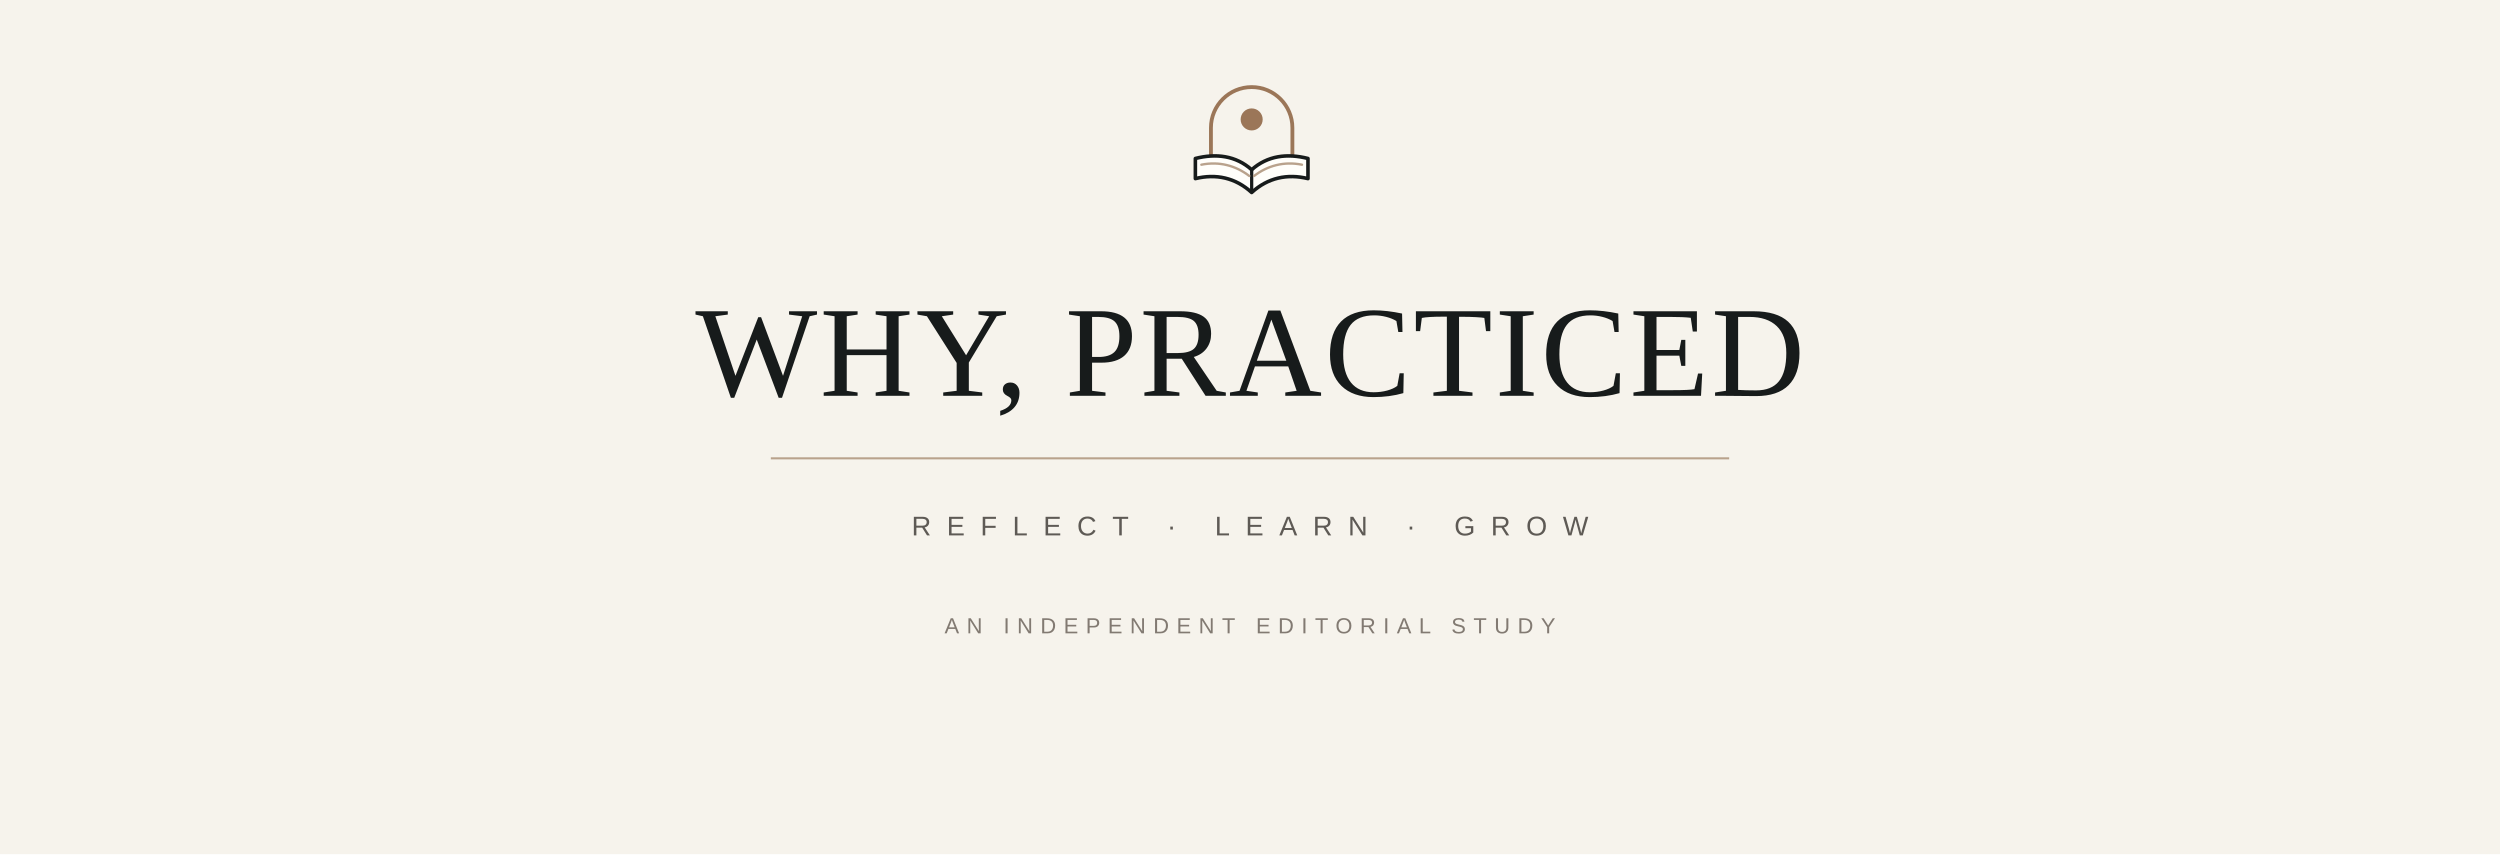
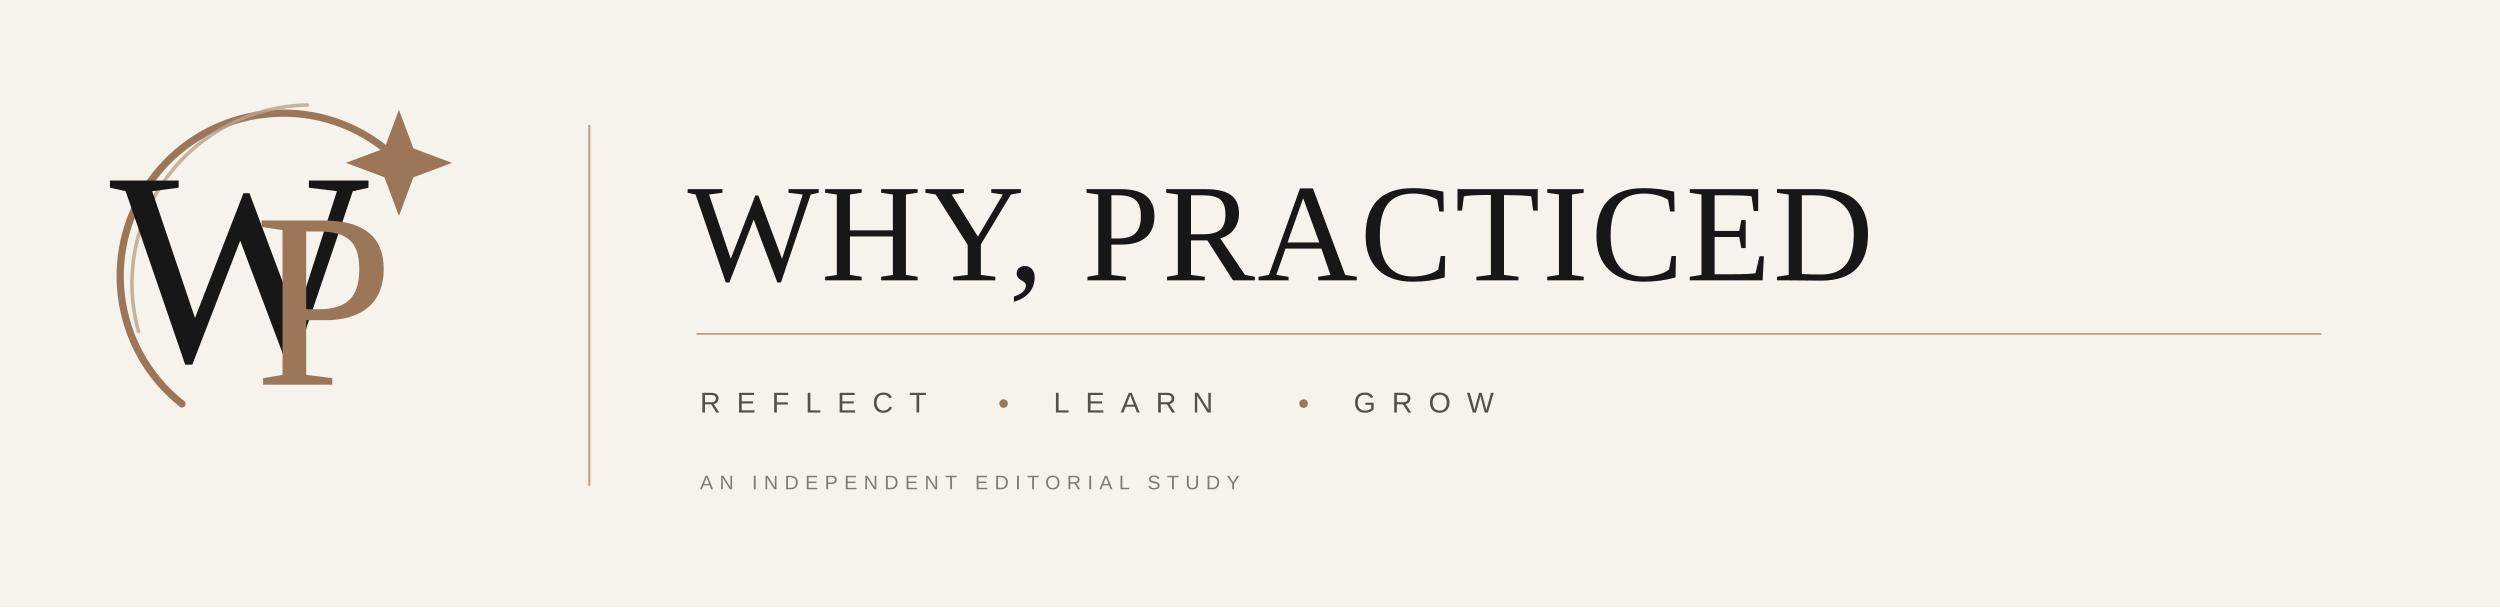
- <svg xmlns="http://www.w3.org/2000/svg" width="1200" height="410" viewBox="0 0 1200 410" role="img" aria-labelledby="title desc">
-   <rect width="1200" height="410" fill="#F6F3EC" />
-   <g transform="translate(564 28) scale(1.15)">
-     <path d="M15 43V29A17 17 0 0 1 49 29V43" fill="none" stroke="#9B7658" stroke-width="1.6" stroke-linecap="round" />
-     <circle cx="32" cy="25.5" r="4.6" fill="#9B7658" />
-     <path d="M32 46.5C25.4 40.6 17.2 39.6 8.5 41.8V50.2C17.1 48.1 25.2 49.8 32 56C38.8 49.8 46.9 48.1 55.5 50.2V41.8C46.8 39.6 38.6 40.6 32 46.5Z" fill="#FFFEFA" stroke="#171B1B" stroke-width="1.5" stroke-linejoin="round" />
-     <path d="M32 46.5V55.5" fill="none" stroke="#171B1B" stroke-width="1.35" stroke-linecap="round" />
-     <path d="M11 44.4C18.5 42.9 25.4 44.8 31 49.1M53 44.4C45.5 42.9 38.6 44.8 33 49.1" fill="none" stroke="#B9A28C" stroke-width="1" stroke-linecap="round" />
+ <svg xmlns="http://www.w3.org/2000/svg" width="1400" height="340" viewBox="0 0 1400 340" role="img" aria-labelledby="title desc">
+   <rect width="1400" height="340" fill="#F6F3EC" />
+   <g transform="translate(56 48) scale(2.7)">
+     <path d="M17 66A31 31 0 1 1 59 13" fill="none" stroke="#9B7658" stroke-width="1.5" stroke-linecap="round" />
+     <path d="M8 51A37 37 0 0 1 43 4" fill="none" stroke="#B9A28C" stroke-width=".75" stroke-linecap="round" opacity=".8" />
+     <text x="2" y="57" font-family="Georgia, 'Times New Roman', serif" font-size="57" fill="#171717" letter-spacing="-5">W</text>
+     <text x="32" y="62" font-family="Georgia, 'Times New Roman', serif" font-size="52" fill="#9B7658" letter-spacing="-4">P</text>
+     <path d="M62 5L65 13L73 16L65 19L62 27L59 19L51 16L59 13Z" fill="#9B7658" />
  </g>
-   <text x="600" y="190" text-anchor="middle" fill="#171B1B" font-family="Georgia, 'Times New Roman', serif" font-size="62" letter-spacing="1.3" textLength="690" lengthAdjust="spacingAndGlyphs">WHY, PRACTICED</text>
-   <path d="M370 220H830" stroke="#B9A28C" stroke-width="1" />
-   <text x="600" y="257" text-anchor="middle" fill="#5E5A55" font-family="Arial, Helvetica, sans-serif" font-size="13" letter-spacing="7.5">REFLECT · LEARN · GROW</text>
-   <text x="600" y="304" text-anchor="middle" fill="#827A72" font-family="Arial, Helvetica, sans-serif" font-size="10.5" letter-spacing="3.6">AN INDEPENDENT EDITORIAL STUDY</text>
+   <path d="M330 70V272" stroke="#B9A28C" stroke-width="1.2" />
+   <text x="385" y="157" font-family="Georgia, 'Times New Roman', serif" font-size="78" letter-spacing="1.2" fill="#171717">WHY, PRACTICED</text>
+   <path d="M390 187H1300" stroke="#B9A28C" stroke-width="1" />
+   <text x="392" y="231" font-family="Arial, Helvetica, sans-serif" font-size="16" letter-spacing="9" fill="#55504A">REFLECT</text>
+   <circle cx="562" cy="226" r="2.4" fill="#9B7658" />
+   <text x="590" y="231" font-family="Arial, Helvetica, sans-serif" font-size="16" letter-spacing="9" fill="#55504A">LEARN</text>
+   <circle cx="730" cy="226" r="2.4" fill="#9B7658" />
+   <text x="758" y="231" font-family="Arial, Helvetica, sans-serif" font-size="16" letter-spacing="9" fill="#55504A">GROW</text>
+   <text x="392" y="274" font-family="Arial, Helvetica, sans-serif" font-size="11" letter-spacing="3.6" fill="#827A72">AN INDEPENDENT EDITORIAL STUDY</text>
</svg>
